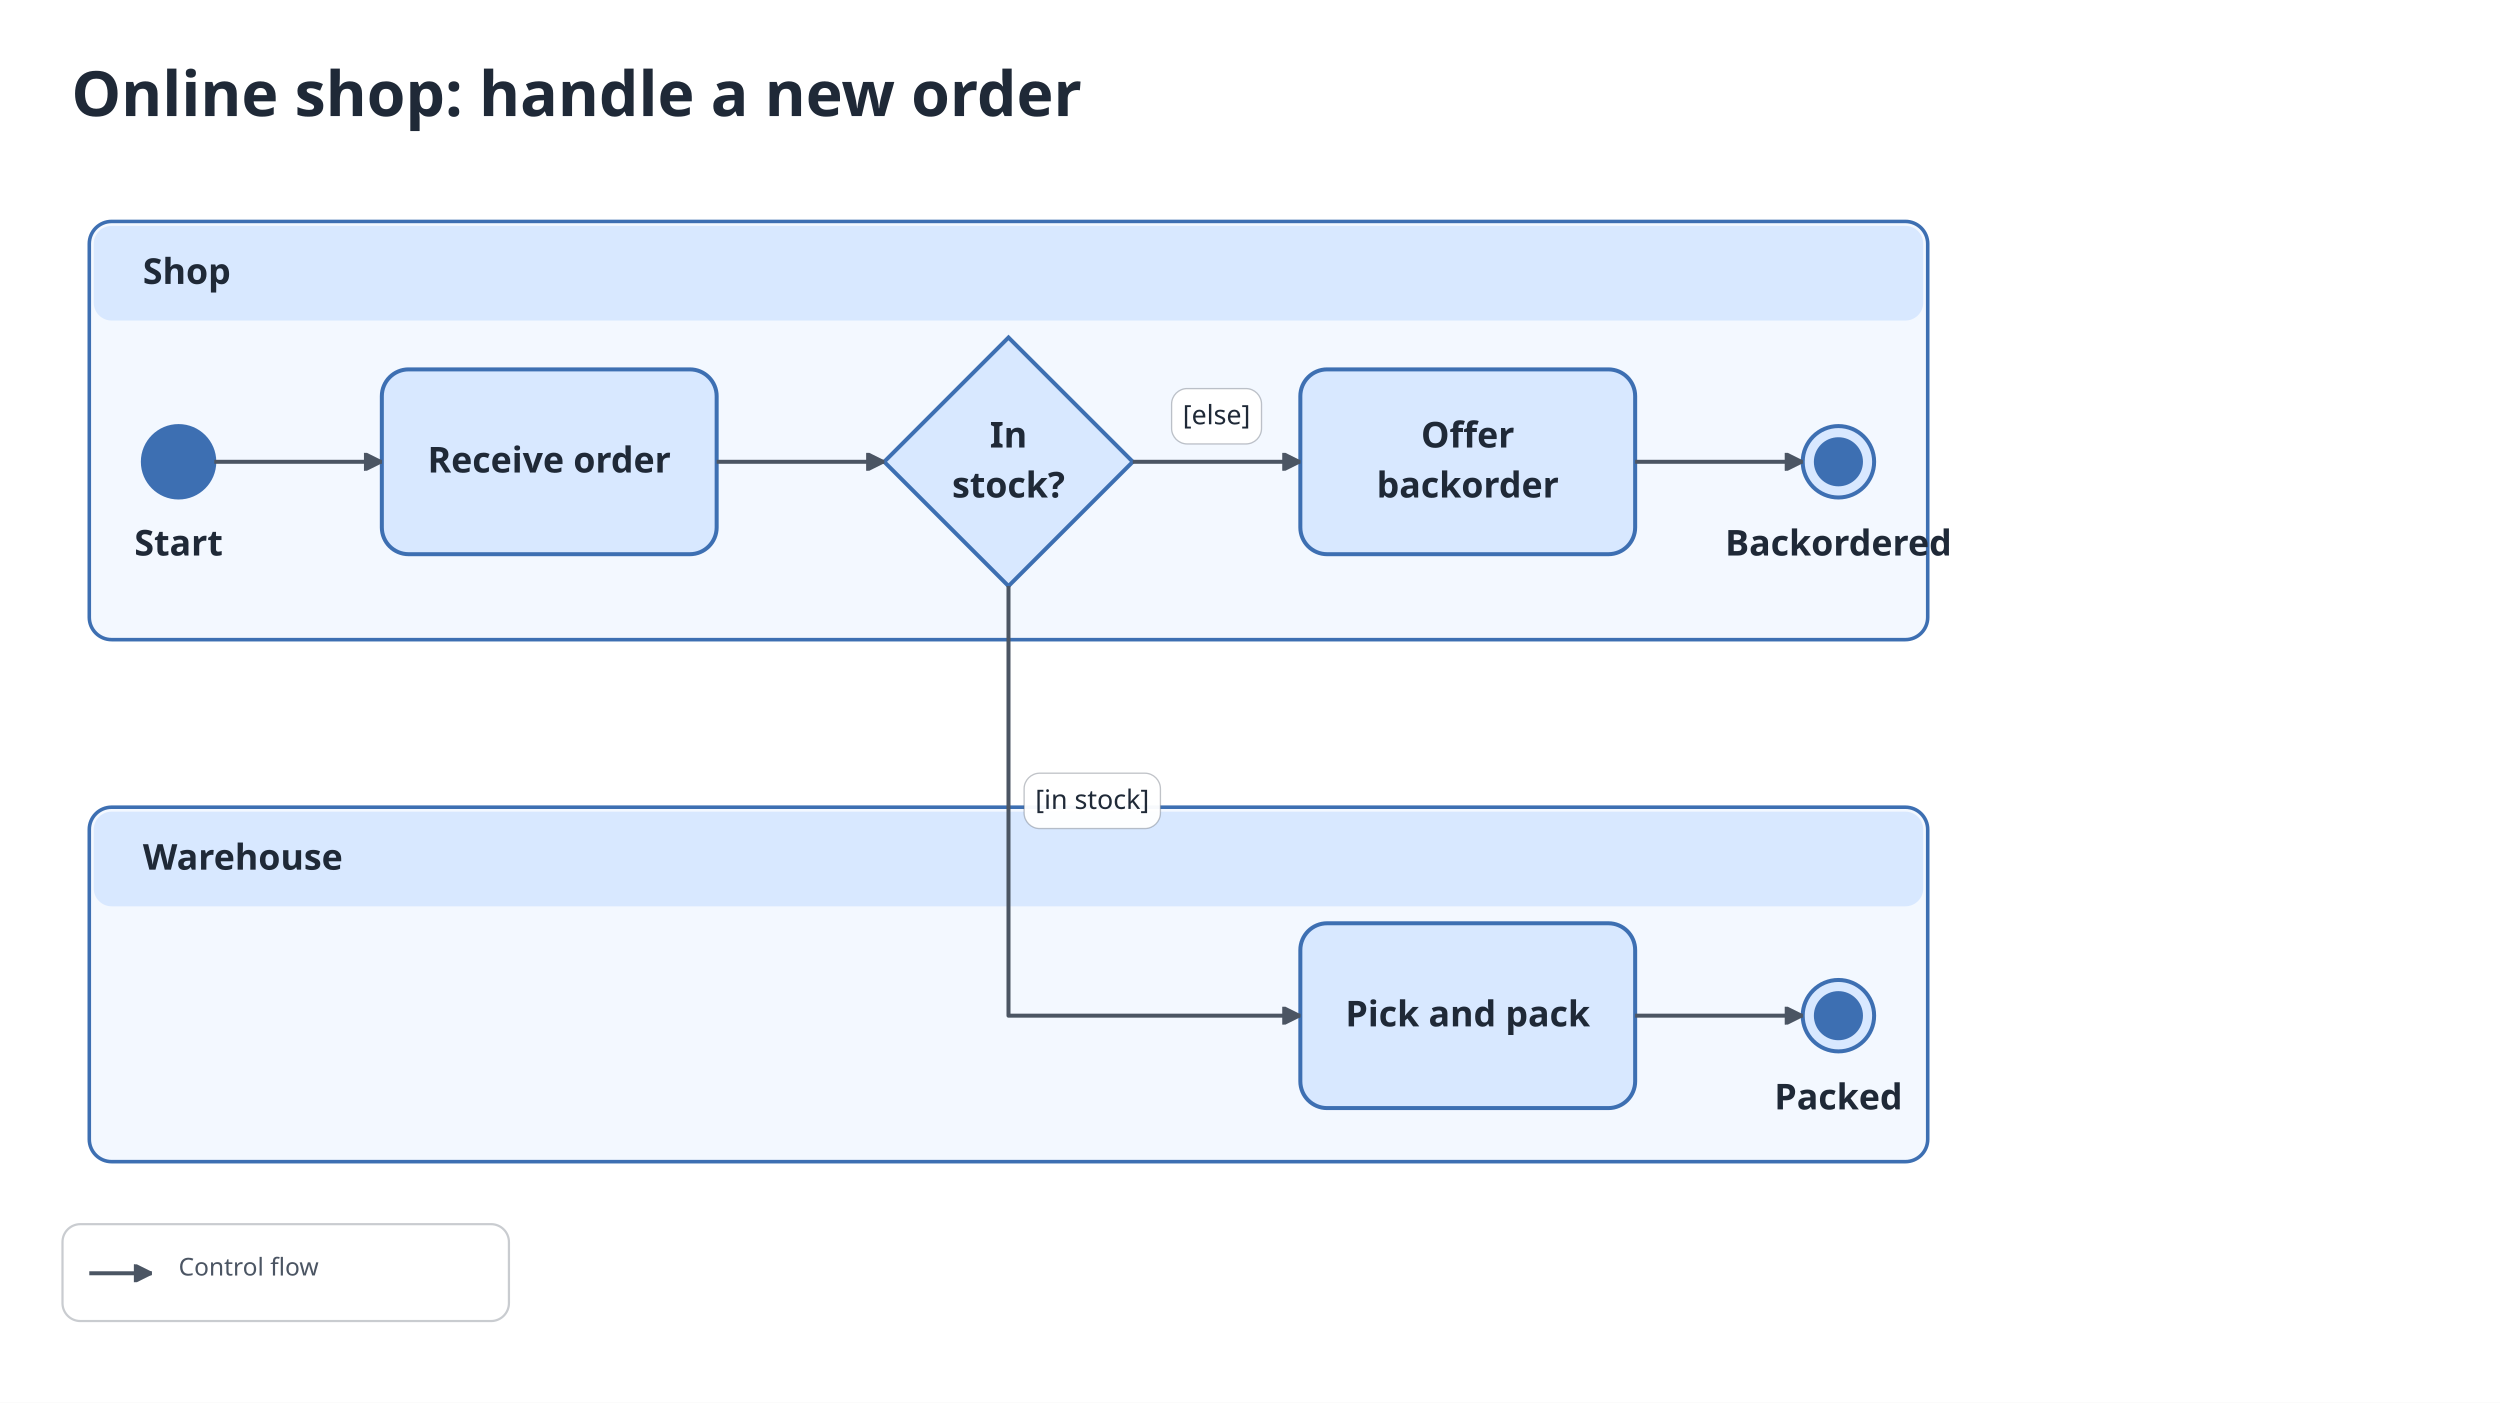
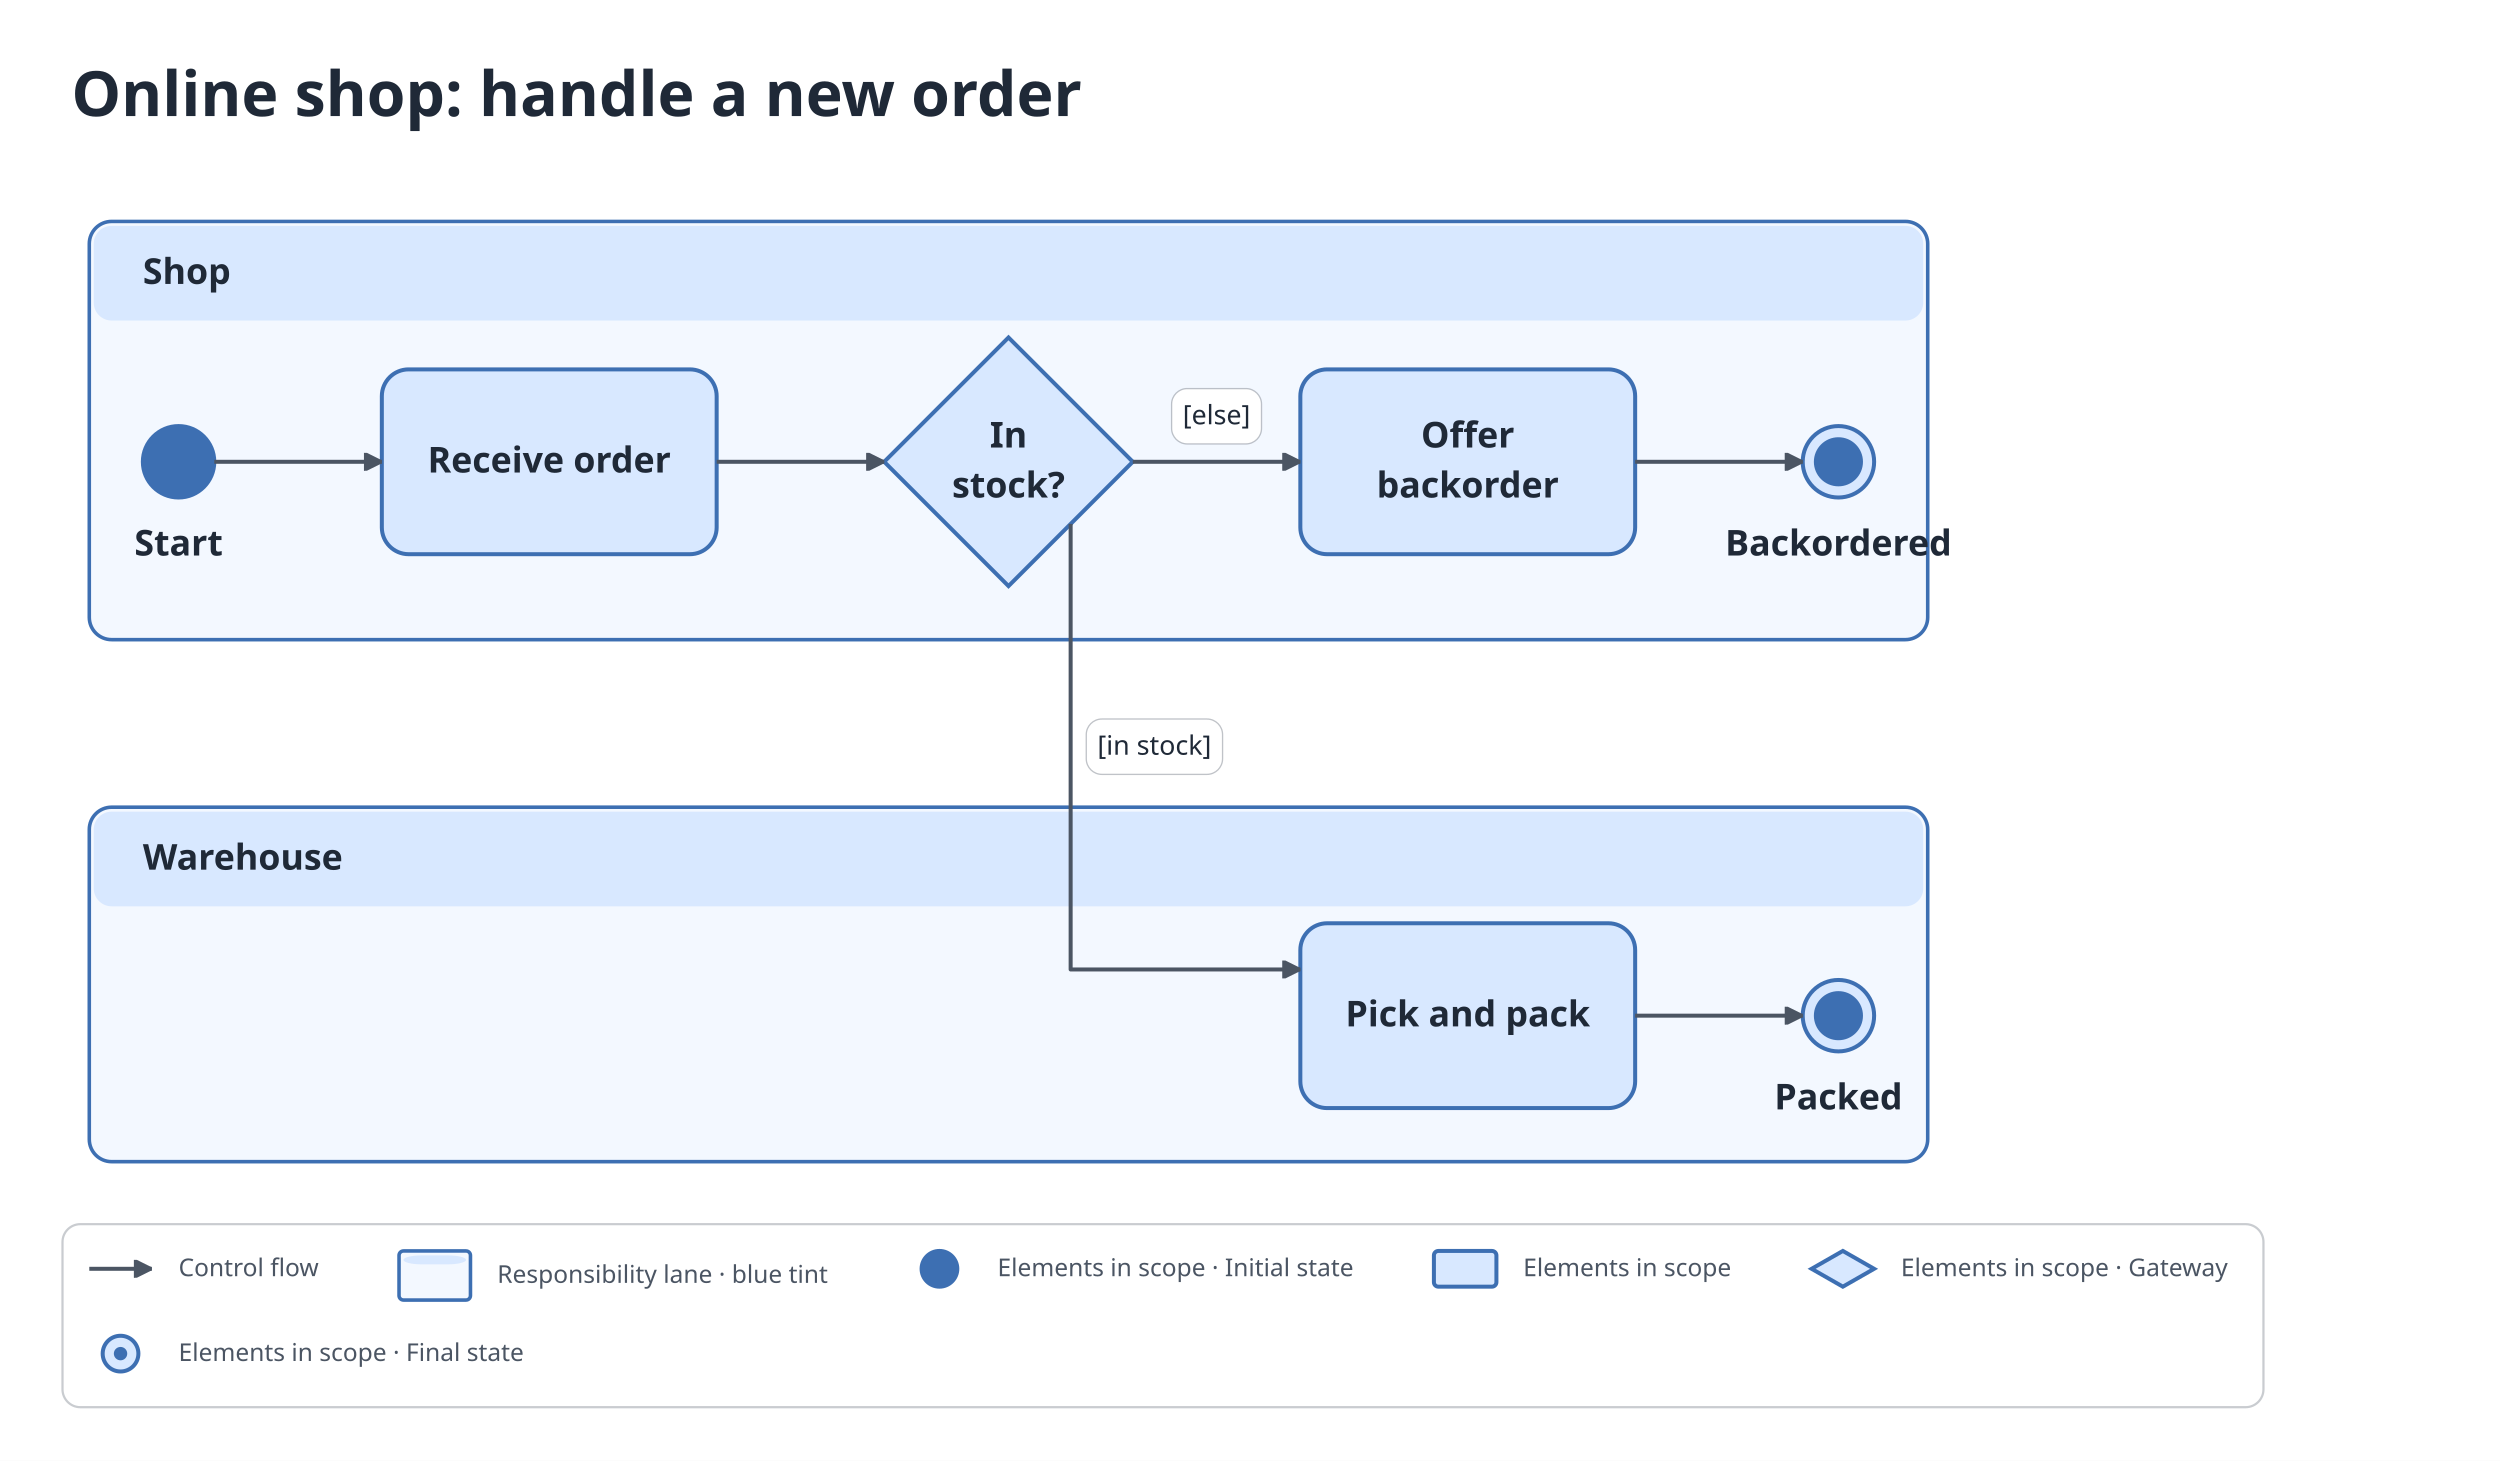
- <svg xmlns="http://www.w3.org/2000/svg" viewBox="0 0 1120 628.425" width="1120" height="628.425" lang="en" role="img" aria-labelledby="e2-en-document-title e2-en-document-desc" data-archatlas="0.1" data-measured-with="pillow">
+ <svg xmlns="http://www.w3.org/2000/svg" viewBox="0 0 1120 654.425" width="1120" height="654.425" lang="en" role="img" aria-labelledby="e2-en-document-title e2-en-document-desc" data-archatlas="0.1" data-measured-with="pillow">
  <defs>
    <marker id="e2-en-marker-peer-arrow" viewBox="0 0 10 10" refX="10" refY="5" markerWidth="8" markerHeight="8" markerUnits="userSpaceOnUse" orient="auto-start-reverse">
      <path d="M 0 0 L 10 5 L 0 10 Z" fill="#4B5563" stroke="#4B5563" stroke-width="1.5" />
    </marker>
    <marker id="e2-en-marker-peer-circle" viewBox="0 0 10 10" refX="5" refY="5" markerWidth="8" markerHeight="8" markerUnits="userSpaceOnUse">
      <circle cx="5" cy="5" r="3.5" fill="#ffffff" stroke="#4B5563" stroke-width="1.5" />
    </marker>
  </defs>
-   <rect width="1120" height="628.425" fill="#ffffff" data-role="canvas" />
-   <rect id="e2-en-shape-group-l_a" data-id="l_a" data-role="group" data-parent="" data-kind="lane" data-shape="card" fill="#F3F8FF" stroke="#3D6FB2" stroke-width="1.6" data-box="40 99.2 823.612 187.363" x="40" y="99.2" width="823.612" height="187.363" rx="10" />
+   <rect width="1120" height="654.425" fill="#ffffff" data-role="canvas" />
+   <rect id="e2-en-shape-group-l_a" data-id="l_a" data-role="group" data-parent="" data-kind="lane" data-style="peer" data-tint="app" data-band="true" data-shape="card" fill="#F3F8FF" stroke="#3D6FB2" stroke-width="1.6" data-box="40 99.2 823.612 187.363" x="40" y="99.2" width="823.612" height="187.363" rx="10" />
  <rect data-role="header-band" data-parent="l_a" x="42" y="101.2" width="819.612" height="42.4" rx="8" fill="#D8E8FF" />
-   <ellipse id="e2-en-shape-node-i" data-id="i" data-role="node" data-parent="l_a" data-kind="initial" data-shape="card" fill="#3D6FB2" stroke="#3D6FB2" stroke-width="1.8" data-box="64 190.881 32 32" cx="80" cy="206.881" rx="16" ry="16" />
-   <rect id="e2-en-shape-node-a1" data-id="a1" data-role="node" data-parent="l_a" data-kind="task" data-shape="card" fill="#D8E8FF" stroke="#3D6FB2" stroke-width="1.8" data-box="171.062 165.481 150 82.8" x="171.062" y="165.481" width="150" height="82.8" rx="12" />
-   <polygon id="e2-en-shape-node-d1" data-id="d1" data-role="node" data-parent="l_a" data-kind="gateway" data-shape="card" fill="#D8E8FF" stroke="#3D6FB2" stroke-width="1.8" data-box="396.125 151.2 111.362 111.362" points="451.806,151.2 507.488,206.881 451.806,262.562 396.125,206.881" />
-   <rect id="e2-en-shape-node-a3" data-id="a3" data-role="node" data-parent="l_a" data-kind="task" data-shape="card" fill="#D8E8FF" stroke="#3D6FB2" stroke-width="1.8" data-box="582.55 165.481 150 82.8" x="582.55" y="165.481" width="150" height="82.8" rx="12" />
-   <ellipse id="e2-en-shape-node-f2" data-id="f2" data-role="node" data-parent="l_a" data-kind="final" data-shape="card" fill="#D8E8FF" stroke="#3D6FB2" stroke-width="1.8" data-box="807.612 190.881 32 32" cx="823.612" cy="206.881" rx="16" ry="16" />
+   <ellipse id="e2-en-shape-node-i" data-id="i" data-role="node" data-parent="l_a" data-kind="initial" data-style="peer" data-tint="app" data-band="true" data-shape="card" fill="#3D6FB2" stroke="#3D6FB2" stroke-width="1.8" data-box="64 190.881 32 32" cx="80" cy="206.881" rx="16" ry="16" />
+   <rect id="e2-en-shape-node-a1" data-id="a1" data-role="node" data-parent="l_a" data-kind="task" data-style="peer" data-tint="app" data-band="true" data-shape="card" fill="#D8E8FF" stroke="#3D6FB2" stroke-width="1.8" data-box="171.062 165.481 150 82.8" x="171.062" y="165.481" width="150" height="82.8" rx="12" />
+   <polygon id="e2-en-shape-node-d1" data-id="d1" data-role="node" data-parent="l_a" data-kind="gateway" data-style="peer" data-tint="app" data-band="true" data-shape="card" fill="#D8E8FF" stroke="#3D6FB2" stroke-width="1.8" data-box="396.125 151.2 111.362 111.362" points="451.806,151.2 507.488,206.881 451.806,262.562 396.125,206.881" />
+   <rect id="e2-en-shape-node-a3" data-id="a3" data-role="node" data-parent="l_a" data-kind="task" data-style="peer" data-tint="app" data-band="true" data-shape="card" fill="#D8E8FF" stroke="#3D6FB2" stroke-width="1.8" data-box="582.55 165.481 150 82.8" x="582.55" y="165.481" width="150" height="82.8" rx="12" />
+   <ellipse id="e2-en-shape-node-f2" data-id="f2" data-role="node" data-parent="l_a" data-kind="final" data-style="peer" data-tint="app" data-band="true" data-shape="card" fill="#D8E8FF" stroke="#3D6FB2" stroke-width="1.8" data-box="807.612 190.881 32 32" cx="823.612" cy="206.881" rx="16" ry="16" />
  <ellipse cx="823.612" cy="206.881" rx="10" ry="10" fill="#3D6FB2" stroke="#3D6FB2" stroke-width="2" />
-   <rect id="e2-en-shape-group-l_b" data-id="l_b" data-role="group" data-parent="" data-kind="lane" data-shape="card" fill="#F3F8FF" stroke="#3D6FB2" stroke-width="1.6" data-box="40 361.625 823.612 158.8" x="40" y="361.625" width="823.612" height="158.8" rx="10" />
+   <rect id="e2-en-shape-group-l_b" data-id="l_b" data-role="group" data-parent="" data-kind="lane" data-style="peer" data-tint="app" data-band="true" data-shape="card" fill="#F3F8FF" stroke="#3D6FB2" stroke-width="1.6" data-box="40 361.625 823.612 158.8" x="40" y="361.625" width="823.612" height="158.8" rx="10" />
  <rect data-role="header-band" data-parent="l_b" x="42" y="363.625" width="819.612" height="42.4" rx="8" fill="#D8E8FF" />
-   <rect id="e2-en-shape-node-a2" data-id="a2" data-role="node" data-parent="l_b" data-kind="task" data-shape="card" fill="#D8E8FF" stroke="#3D6FB2" stroke-width="1.8" data-box="582.55 413.625 150 82.8" x="582.55" y="413.625" width="150" height="82.8" rx="12" />
-   <ellipse id="e2-en-shape-node-f1" data-id="f1" data-role="node" data-parent="l_b" data-kind="final" data-shape="card" fill="#D8E8FF" stroke="#3D6FB2" stroke-width="1.8" data-box="807.612 439.025 32 32" cx="823.612" cy="455.025" rx="16" ry="16" />
+   <rect id="e2-en-shape-node-a2" data-id="a2" data-role="node" data-parent="l_b" data-kind="task" data-style="peer" data-tint="app" data-band="true" data-shape="card" fill="#D8E8FF" stroke="#3D6FB2" stroke-width="1.8" data-box="582.55 413.625 150 82.8" x="582.55" y="413.625" width="150" height="82.8" rx="12" />
+   <ellipse id="e2-en-shape-node-f1" data-id="f1" data-role="node" data-parent="l_b" data-kind="final" data-style="peer" data-tint="app" data-band="true" data-shape="card" fill="#D8E8FF" stroke="#3D6FB2" stroke-width="1.8" data-box="807.612 439.025 32 32" cx="823.612" cy="455.025" rx="16" ry="16" />
  <ellipse cx="823.612" cy="455.025" rx="10" ry="10" fill="#3D6FB2" stroke="#3D6FB2" stroke-width="2" />
-   <rect id="e2-en-shape-legend-panel-__legend-panel" data-id="__legend-panel" data-role="legend-panel" data-parent="" data-kind="component" data-shape="card" fill="#ffffff" stroke="#4B5563" stroke-width="1" data-box="28 548.425 200 43.4" stroke-opacity="0.3" x="28" y="548.425" width="200" height="43.4" rx="8" />
-   <polyline id="e2-en-edge-edge-1" data-id="edge-1" data-role="edge" data-from="i" data-to="a1" data-kind="call" points="96,206.881 171.062,206.881" fill="none" stroke="#4B5563" stroke-width="1.8" stroke-linejoin="round" marker-end="url(#e2-en-marker-peer-arrow)" />
-   <polyline id="e2-en-edge-edge-2" data-id="edge-2" data-role="edge" data-from="a1" data-to="d1" data-kind="call" points="321.062,206.881 396.125,206.881" fill="none" stroke="#4B5563" stroke-width="1.8" stroke-linejoin="round" marker-end="url(#e2-en-marker-peer-arrow)" />
-   <polyline id="e2-en-edge-edge-3" data-id="edge-3" data-role="edge" data-from="d1" data-to="a2" data-kind="call" points="451.806,262.562 451.806,455.025 582.55,455.025" fill="none" stroke="#4B5563" stroke-width="1.8" stroke-linejoin="round" marker-end="url(#e2-en-marker-peer-arrow)" />
-   <polyline id="e2-en-edge-edge-4" data-id="edge-4" data-role="edge" data-from="d1" data-to="a3" data-kind="call" points="507.487,206.881 582.55,206.881" fill="none" stroke="#4B5563" stroke-width="1.8" stroke-linejoin="round" marker-end="url(#e2-en-marker-peer-arrow)" />
-   <polyline id="e2-en-edge-edge-5" data-id="edge-5" data-role="edge" data-from="a2" data-to="f1" data-kind="call" points="732.55,455.025 807.612,455.025" fill="none" stroke="#4B5563" stroke-width="1.8" stroke-linejoin="round" marker-end="url(#e2-en-marker-peer-arrow)" />
-   <polyline id="e2-en-edge-edge-6" data-id="edge-6" data-role="edge" data-from="a3" data-to="f2" data-kind="call" points="732.55,206.881 807.612,206.881" fill="none" stroke="#4B5563" stroke-width="1.8" stroke-linejoin="round" marker-end="url(#e2-en-marker-peer-arrow)" />
-   <polyline id="e2-en-edge-legend-line-0" data-id="legend-line-0" data-role="edge" data-from="" data-to="" data-kind="legend" points="40,570.425 68,570.425" fill="none" stroke="#4B5563" stroke-width="1.8" stroke-linejoin="round" marker-end="url(#e2-en-marker-peer-arrow)" />
-   <rect id="e2-en-shape-label-bg-__edge-3-background" data-id="__edge-3-background" data-role="label-bg" data-parent="edge-3" x="458.806" y="346.394" width="61.062" height="24.8" fill="#ffffff" fill-opacity="0.96" rx="7" stroke="#4B5563" stroke-opacity="0.35" stroke-width="0.6" />
+   <rect id="e2-en-shape-legend-panel-__legend-panel" data-id="__legend-panel" data-role="legend-panel" data-parent="" data-kind="component" data-style="external" data-tint="app" data-band="true" data-shape="card" fill="#ffffff" stroke="#4B5563" stroke-width="1" data-box="28 548.425 986.031 82" stroke-opacity="0.3" x="28" y="548.425" width="986.031" height="82" rx="8" />
+   <rect id="e2-en-shape-legend-zone-__legend-swatch-1" data-id="__legend-swatch-1" data-role="legend-zone" data-parent="" data-kind="lane" data-style="peer" data-tint="app" data-band="true" data-shape="card" fill="#F3F8FF" stroke="#3D6FB2" stroke-width="1.6" data-box="178.766 560.425 32 22" x="178.766" y="560.425" width="32" height="22" rx="2" />
+   <rect data-role="header-band" data-parent="__legend-swatch-1" x="180.766" y="562.425" width="28" height="4" rx="8" fill="#D8E8FF" />
+   <ellipse id="e2-en-shape-legend-swatch-__legend-swatch-2" data-id="__legend-swatch-2" data-role="legend-swatch" data-parent="" data-kind="initial" data-style="peer" data-tint="app" data-band="true" data-shape="card" fill="#3D6FB2" stroke="#3D6FB2" stroke-width="1.8" data-box="412.875 560.425 16 16" cx="420.875" cy="568.425" rx="8" ry="8" />
+   <rect id="e2-en-shape-legend-swatch-__legend-swatch-3" data-id="__legend-swatch-3" data-role="legend-swatch" data-parent="" data-kind="component" data-style="peer" data-tint="app" data-band="true" data-shape="card" fill="#D8E8FF" stroke="#3D6FB2" stroke-width="1.8" data-box="642.391 560.425 28 16" x="642.391" y="560.425" width="28" height="16" rx="2" />
+   <polygon id="e2-en-shape-legend-swatch-__legend-swatch-4" data-id="__legend-swatch-4" data-role="legend-swatch" data-parent="" data-kind="gateway" data-style="peer" data-tint="app" data-band="true" data-shape="card" fill="#D8E8FF" stroke="#3D6FB2" stroke-width="1.8" data-box="811.594 560.425 28 16" points="825.594,560.425 839.594,568.425 825.594,576.425 811.594,568.425" />
+   <ellipse id="e2-en-shape-legend-swatch-__legend-swatch-5" data-id="__legend-swatch-5" data-role="legend-swatch" data-parent="" data-kind="final" data-style="peer" data-tint="app" data-band="true" data-shape="card" fill="#D8E8FF" stroke="#3D6FB2" stroke-width="1.8" data-box="46 598.425 16 16" cx="54" cy="606.425" rx="8" ry="8" />
+   <ellipse cx="54" cy="606.425" rx="2" ry="2" fill="#3D6FB2" stroke="#3D6FB2" stroke-width="2" />
+   <polyline id="e2-en-edge-edge-1" data-id="edge-1" data-role="edge" data-from="i" data-to="a1" data-kind="call" data-style="peer" data-numbered="false" data-badge="" points="96,206.881 171.062,206.881" fill="none" stroke="#4B5563" stroke-width="1.8" stroke-linejoin="round" marker-end="url(#e2-en-marker-peer-arrow)" />
+   <polyline id="e2-en-edge-edge-2" data-id="edge-2" data-role="edge" data-from="a1" data-to="d1" data-kind="call" data-style="peer" data-numbered="false" data-badge="" points="321.062,206.881 396.125,206.881" fill="none" stroke="#4B5563" stroke-width="1.8" stroke-linejoin="round" marker-end="url(#e2-en-marker-peer-arrow)" />
+   <polyline id="e2-en-edge-edge-3" data-id="edge-3" data-role="edge" data-from="d1" data-to="a2" data-kind="call" data-style="peer" data-numbered="false" data-badge="" points="479.647,234.722 479.647,434.325 582.55,434.325" fill="none" stroke="#4B5563" stroke-width="1.8" stroke-linejoin="round" marker-end="url(#e2-en-marker-peer-arrow)" />
+   <polyline id="e2-en-edge-edge-4" data-id="edge-4" data-role="edge" data-from="d1" data-to="a3" data-kind="call" data-style="peer" data-numbered="false" data-badge="" points="507.487,206.881 582.55,206.881" fill="none" stroke="#4B5563" stroke-width="1.8" stroke-linejoin="round" marker-end="url(#e2-en-marker-peer-arrow)" />
+   <polyline id="e2-en-edge-edge-5" data-id="edge-5" data-role="edge" data-from="a2" data-to="f1" data-kind="call" data-style="peer" data-numbered="false" data-badge="" points="732.55,455.025 807.612,455.025" fill="none" stroke="#4B5563" stroke-width="1.8" stroke-linejoin="round" marker-end="url(#e2-en-marker-peer-arrow)" />
+   <polyline id="e2-en-edge-edge-6" data-id="edge-6" data-role="edge" data-from="a3" data-to="f2" data-kind="call" data-style="peer" data-numbered="false" data-badge="" points="732.55,206.881 807.612,206.881" fill="none" stroke="#4B5563" stroke-width="1.8" stroke-linejoin="round" marker-end="url(#e2-en-marker-peer-arrow)" />
+   <polyline id="e2-en-edge-legend-line-0" data-id="legend-line-0" data-role="edge" data-from="" data-to="" data-kind="legend" data-style="peer" data-numbered="false" data-badge="" points="40,568.425 68,568.425" fill="none" stroke="#4B5563" stroke-width="1.8" stroke-linejoin="round" marker-end="url(#e2-en-marker-peer-arrow)" />
+   <rect id="e2-en-shape-label-bg-__edge-3-background" data-id="__edge-3-background" data-role="label-bg" data-parent="edge-3" x="486.647" y="322.123" width="61.062" height="24.8" fill="#ffffff" fill-opacity="0.96" rx="7" stroke="#4B5563" stroke-opacity="0.35" stroke-width="0.6" />
  <rect id="e2-en-shape-label-bg-__edge-4-background" data-id="__edge-4-background" data-role="label-bg" data-parent="edge-4" x="524.878" y="174.081" width="40.281" height="24.8" fill="#ffffff" fill-opacity="0.96" rx="7" stroke="#4B5563" stroke-opacity="0.35" stroke-width="0.6" />
  <text id="e2-en-text-title-figure-title" data-id="figure-title" data-role="title" data-owner="" x="32" y="52" data-source="Online shop: handle a new order" font-size="28" font-family="&quot;Noto Sans CJK SC&quot;, &quot;Source Han Sans SC&quot;, &quot;PingFang SC&quot;, &quot;Microsoft YaHei&quot;, &quot;WenQuanYi Zen Hei&quot;, &quot;Noto Sans&quot;, &quot;DejaVu Sans&quot;, &quot;Liberation Sans&quot;, sans-serif" font-weight="700" text-anchor="start" fill="#1F2937" data-text-box="32 24 452.672 39.2">
    <tspan x="32" y="52">
      <tspan font-family="Noto Sans" x="32">Online</tspan>
      <tspan font-family="Noto Sans" x="124.703"> </tspan>
      <tspan font-family="Noto Sans" x="131.984">shop:</tspan>
      <tspan font-family="Noto Sans" x="207.328"> </tspan>
      <tspan font-family="Noto Sans" x="214.609">handle</tspan>
      <tspan font-family="Noto Sans" x="311.109"> </tspan>
      <tspan font-family="Noto Sans" x="318.391">a</tspan>
      <tspan font-family="Noto Sans" x="335.297"> </tspan>
      <tspan font-family="Noto Sans" x="342.578">new</tspan>
      <tspan font-family="Noto Sans" x="400.922"> </tspan>
      <tspan font-family="Noto Sans" x="408.203">order</tspan>
    </tspan>
  </text>
  <text id="e2-en-text-group-title-l_a-title" data-id="l_a-title" data-role="group-title" data-owner="l_a" x="64" y="127.2" data-source="Shop" font-size="16" font-family="&quot;Noto Sans CJK SC&quot;, &quot;Source Han Sans SC&quot;, &quot;PingFang SC&quot;, &quot;Microsoft YaHei&quot;, &quot;WenQuanYi Zen Hei&quot;, &quot;Noto Sans&quot;, &quot;DejaVu Sans&quot;, &quot;Liberation Sans&quot;, sans-serif" font-weight="700" text-anchor="start" fill="#1F2937" data-text-box="64 111.2 39.359 22.4">
    <tspan x="64" y="127.2">
      <tspan font-family="Noto Sans" x="64">Shop</tspan>
    </tspan>
  </text>
  <text id="e2-en-text-state-label-i-name" data-id="i-name" data-role="state-label" data-owner="" x="80" y="248.881" data-source="Start" font-size="16" font-family="&quot;Noto Sans CJK SC&quot;, &quot;Source Han Sans SC&quot;, &quot;PingFang SC&quot;, &quot;Microsoft YaHei&quot;, &quot;WenQuanYi Zen Hei&quot;, &quot;Noto Sans&quot;, &quot;DejaVu Sans&quot;, &quot;Liberation Sans&quot;, sans-serif" font-weight="700" text-anchor="start" fill="#1F2937" data-text-box="60.195 232.881 39.609 22.4">
    <tspan x="60.195" y="248.881">
      <tspan font-family="Noto Sans" x="60.195">Start</tspan>
    </tspan>
  </text>
  <text id="e2-en-text-name-a1-name" data-id="a1-name" data-role="name" data-owner="a1" x="246.062" y="211.681" data-source="Receive order" font-size="16" font-family="&quot;Noto Sans CJK SC&quot;, &quot;Source Han Sans SC&quot;, &quot;PingFang SC&quot;, &quot;Microsoft YaHei&quot;, &quot;WenQuanYi Zen Hei&quot;, &quot;Noto Sans&quot;, &quot;DejaVu Sans&quot;, &quot;Liberation Sans&quot;, sans-serif" font-weight="700" text-anchor="start" fill="#1F2937" data-text-box="191.57 195.681 108.984 22.4">
    <tspan x="191.57" y="211.681">
      <tspan font-family="Noto Sans" x="191.57">Receive</tspan>
      <tspan font-family="Noto Sans" x="252.695"> </tspan>
      <tspan font-family="Noto Sans" x="256.852">order</tspan>
    </tspan>
  </text>
  <text id="e2-en-text-name-d1-name" data-id="d1-name" data-role="name" data-owner="d1" x="451.806" y="200.481" data-source="In stock?" font-size="16" font-family="&quot;Noto Sans CJK SC&quot;, &quot;Source Han Sans SC&quot;, &quot;PingFang SC&quot;, &quot;Microsoft YaHei&quot;, &quot;WenQuanYi Zen Hei&quot;, &quot;Noto Sans&quot;, &quot;DejaVu Sans&quot;, &quot;Liberation Sans&quot;, sans-serif" font-weight="700" text-anchor="start" fill="#1F2937" data-text-box="426.525 184.481 50.562 44.8">
    <tspan x="443.439" y="200.481">
      <tspan font-family="Noto Sans" x="443.439">In</tspan>
    </tspan>
    <tspan x="426.525" y="222.881">
      <tspan font-family="Noto Sans" x="426.525">stock?</tspan>
    </tspan>
  </text>
  <text id="e2-en-text-name-a3-name" data-id="a3-name" data-role="name" data-owner="a3" x="657.55" y="200.481" data-source="Offer backorder" font-size="16" font-family="&quot;Noto Sans CJK SC&quot;, &quot;Source Han Sans SC&quot;, &quot;PingFang SC&quot;, &quot;Microsoft YaHei&quot;, &quot;WenQuanYi Zen Hei&quot;, &quot;Noto Sans&quot;, &quot;DejaVu Sans&quot;, &quot;Liberation Sans&quot;, sans-serif" font-weight="700" text-anchor="start" fill="#1F2937" data-text-box="616.737 184.481 81.625 44.8">
    <tspan x="636.628" y="200.481">
      <tspan font-family="Noto Sans" x="636.628">Offer</tspan>
    </tspan>
    <tspan x="616.737" y="222.881">
      <tspan font-family="Noto Sans" x="616.737">backorder</tspan>
    </tspan>
  </text>
  <text id="e2-en-text-state-label-f2-name" data-id="f2-name" data-role="state-label" data-owner="" x="823.612" y="248.881" data-source="Backordered" font-size="16" font-family="&quot;Noto Sans CJK SC&quot;, &quot;Source Han Sans SC&quot;, &quot;PingFang SC&quot;, &quot;Microsoft YaHei&quot;, &quot;WenQuanYi Zen Hei&quot;, &quot;Noto Sans&quot;, &quot;DejaVu Sans&quot;, &quot;Liberation Sans&quot;, sans-serif" font-weight="700" text-anchor="start" fill="#1F2937" data-text-box="772.855 232.881 101.516 22.4">
    <tspan x="772.855" y="248.881">
      <tspan font-family="Noto Sans" x="772.855">Backordered</tspan>
    </tspan>
  </text>
  <text id="e2-en-text-group-title-l_b-title" data-id="l_b-title" data-role="group-title" data-owner="l_b" x="64" y="389.625" data-source="Warehouse" font-size="16" font-family="&quot;Noto Sans CJK SC&quot;, &quot;Source Han Sans SC&quot;, &quot;PingFang SC&quot;, &quot;Microsoft YaHei&quot;, &quot;WenQuanYi Zen Hei&quot;, &quot;Noto Sans&quot;, &quot;DejaVu Sans&quot;, &quot;Liberation Sans&quot;, sans-serif" font-weight="700" text-anchor="start" fill="#1F2937" data-text-box="64 373.625 89.562 22.4">
    <tspan x="64" y="389.625">
      <tspan font-family="Noto Sans" x="64">Warehouse</tspan>
    </tspan>
  </text>
  <text id="e2-en-text-name-a2-name" data-id="a2-name" data-role="name" data-owner="a2" x="657.55" y="459.825" data-source="Pick and pack" font-size="16" font-family="&quot;Noto Sans CJK SC&quot;, &quot;Source Han Sans SC&quot;, &quot;PingFang SC&quot;, &quot;Microsoft YaHei&quot;, &quot;WenQuanYi Zen Hei&quot;, &quot;Noto Sans&quot;, &quot;DejaVu Sans&quot;, &quot;Liberation Sans&quot;, sans-serif" font-weight="700" text-anchor="start" fill="#1F2937" data-text-box="602.753 443.825 109.594 22.4">
    <tspan x="602.753" y="459.825">
      <tspan font-family="Noto Sans" x="602.753">Pick</tspan>
      <tspan font-family="Noto Sans" x="635.816"> </tspan>
      <tspan font-family="Noto Sans" x="639.972">and</tspan>
      <tspan font-family="Noto Sans" x="670.269"> </tspan>
      <tspan font-family="Noto Sans" x="674.425">pack</tspan>
    </tspan>
  </text>
  <text id="e2-en-text-state-label-f1-name" data-id="f1-name" data-role="state-label" data-owner="" x="823.612" y="497.025" data-source="Packed" font-size="16" font-family="&quot;Noto Sans CJK SC&quot;, &quot;Source Han Sans SC&quot;, &quot;PingFang SC&quot;, &quot;Microsoft YaHei&quot;, &quot;WenQuanYi Zen Hei&quot;, &quot;Noto Sans&quot;, &quot;DejaVu Sans&quot;, &quot;Liberation Sans&quot;, sans-serif" font-weight="700" text-anchor="start" fill="#1F2937" data-text-box="794.902 481.025 57.422 22.4">
    <tspan x="794.902" y="497.025">
      <tspan font-family="Noto Sans" x="794.902">Packed</tspan>
    </tspan>
  </text>
-   <text id="e2-en-text-edge-label-edge-3-label" data-id="edge-3-label" data-role="edge-label" data-owner="edge-3" x="489.337" y="362.394" data-source="[in stock]" font-size="12" font-family="&quot;Noto Sans CJK SC&quot;, &quot;Source Han Sans SC&quot;, &quot;PingFang SC&quot;, &quot;Microsoft YaHei&quot;, &quot;WenQuanYi Zen Hei&quot;, &quot;Noto Sans&quot;, &quot;DejaVu Sans&quot;, &quot;Liberation Sans&quot;, sans-serif" font-weight="400" text-anchor="start" fill="#1F2937" data-text-box="463.806 350.394 51.062 16.8">
-     <tspan x="463.806" y="362.394">
-       <tspan font-family="Noto Sans" x="463.806">[in</tspan>
-       <tspan font-family="Noto Sans" x="478.275"> </tspan>
-       <tspan font-family="Noto Sans" x="481.4">stock]</tspan>
+   <text id="e2-en-text-edge-label-edge-3-label" data-id="edge-3-label" data-role="edge-label" data-owner="edge-3" x="517.178" y="338.123" data-source="[in stock]" font-size="12" font-family="&quot;Noto Sans CJK SC&quot;, &quot;Source Han Sans SC&quot;, &quot;PingFang SC&quot;, &quot;Microsoft YaHei&quot;, &quot;WenQuanYi Zen Hei&quot;, &quot;Noto Sans&quot;, &quot;DejaVu Sans&quot;, &quot;Liberation Sans&quot;, sans-serif" font-weight="400" text-anchor="start" fill="#1F2937" data-text-box="491.647 326.123 51.062 16.8">
+     <tspan x="491.647" y="338.123">
+       <tspan font-family="Noto Sans" x="491.647">[in</tspan>
+       <tspan font-family="Noto Sans" x="506.116"> </tspan>
+       <tspan font-family="Noto Sans" x="509.241">stock]</tspan>
    </tspan>
  </text>
  <text id="e2-en-text-edge-label-edge-4-label" data-id="edge-4-label" data-role="edge-label" data-owner="edge-4" x="545.019" y="190.081" data-source="[else]" font-size="12" font-family="&quot;Noto Sans CJK SC&quot;, &quot;Source Han Sans SC&quot;, &quot;PingFang SC&quot;, &quot;Microsoft YaHei&quot;, &quot;WenQuanYi Zen Hei&quot;, &quot;Noto Sans&quot;, &quot;DejaVu Sans&quot;, &quot;Liberation Sans&quot;, sans-serif" font-weight="400" text-anchor="start" fill="#1F2937" data-text-box="529.878 178.081 30.281 16.8">
    <tspan x="529.878" y="190.081">
      <tspan font-family="Noto Sans" x="529.878">[else]</tspan>
    </tspan>
  </text>
-   <text id="e2-en-text-legend-legend-0" data-id="legend-0" data-role="legend" data-owner="" x="80" y="571.425" data-source="Control flow" font-size="11" font-family="&quot;Noto Sans CJK SC&quot;, &quot;Source Han Sans SC&quot;, &quot;PingFang SC&quot;, &quot;Microsoft YaHei&quot;, &quot;WenQuanYi Zen Hei&quot;, &quot;Noto Sans&quot;, &quot;DejaVu Sans&quot;, &quot;Liberation Sans&quot;, sans-serif" font-weight="400" text-anchor="start" fill="#4B5563" data-text-box="80 560.425 62.766 15.4">
-     <tspan x="80" y="571.425">
+   <text id="e2-en-text-legend-legend-0" data-id="legend-0" data-role="legend" data-owner="" x="80" y="571.725" data-source="Control flow" font-size="11" font-family="&quot;Noto Sans CJK SC&quot;, &quot;Source Han Sans SC&quot;, &quot;PingFang SC&quot;, &quot;Microsoft YaHei&quot;, &quot;WenQuanYi Zen Hei&quot;, &quot;Noto Sans&quot;, &quot;DejaVu Sans&quot;, &quot;Liberation Sans&quot;, sans-serif" font-weight="400" text-anchor="start" fill="#4B5563" data-text-box="80 560.725 62.766 15.4">
+     <tspan x="80" y="571.725">
      <tspan font-family="Noto Sans" x="80">Control</tspan>
      <tspan font-family="Noto Sans" x="118.203"> </tspan>
      <tspan font-family="Noto Sans" x="121.062">flow</tspan>
    </tspan>
  </text>
+   <text id="e2-en-text-legend-legend-1" data-id="legend-1" data-role="legend" data-owner="" x="222.766" y="574.725" data-source="Responsibility lane · blue tint" font-size="11" font-family="&quot;Noto Sans CJK SC&quot;, &quot;Source Han Sans SC&quot;, &quot;PingFang SC&quot;, &quot;Microsoft YaHei&quot;, &quot;WenQuanYi Zen Hei&quot;, &quot;Noto Sans&quot;, &quot;DejaVu Sans&quot;, &quot;Liberation Sans&quot;, sans-serif" font-weight="400" text-anchor="start" fill="#4B5563" data-text-box="222.766 563.725 148.109 15.4">
+     <tspan x="222.766" y="574.725">
+       <tspan font-family="Noto Sans" x="222.766">Responsibility</tspan>
+       <tspan font-family="Noto Sans" x="294.281"> </tspan>
+       <tspan font-family="Noto Sans" x="297.141">lane</tspan>
+       <tspan font-family="Noto Sans" x="319.156"> </tspan>
+       <tspan font-family="Noto Sans" x="322.016">·</tspan>
+       <tspan font-family="Noto Sans" x="324.969"> </tspan>
+       <tspan font-family="Noto Sans" x="327.828">blue</tspan>
+       <tspan font-family="Noto Sans" x="350.438"> </tspan>
+       <tspan font-family="Noto Sans" x="353.297">tint</tspan>
+     </tspan>
+   </text>
+   <text id="e2-en-text-legend-legend-2" data-id="legend-2" data-role="legend" data-owner="" x="446.875" y="571.725" data-source="Elements in scope · Initial state" font-size="11" font-family="&quot;Noto Sans CJK SC&quot;, &quot;Source Han Sans SC&quot;, &quot;PingFang SC&quot;, &quot;Microsoft YaHei&quot;, &quot;WenQuanYi Zen Hei&quot;, &quot;Noto Sans&quot;, &quot;DejaVu Sans&quot;, &quot;Liberation Sans&quot;, sans-serif" font-weight="400" text-anchor="start" fill="#4B5563" data-text-box="446.875 560.725 159.516 15.4">
+     <tspan x="446.875" y="571.725">
+       <tspan font-family="Noto Sans" x="446.875">Elements</tspan>
+       <tspan font-family="Noto Sans" x="494.547"> </tspan>
+       <tspan font-family="Noto Sans" x="497.406">in</tspan>
+       <tspan font-family="Noto Sans" x="507.047"> </tspan>
+       <tspan font-family="Noto Sans" x="509.906">scope</tspan>
+       <tspan font-family="Noto Sans" x="540.078"> </tspan>
+       <tspan font-family="Noto Sans" x="542.938">·</tspan>
+       <tspan font-family="Noto Sans" x="545.891"> </tspan>
+       <tspan font-family="Noto Sans" x="548.75">Initial</tspan>
+       <tspan font-family="Noto Sans" x="577.953"> </tspan>
+       <tspan font-family="Noto Sans" x="580.812">state</tspan>
+     </tspan>
+   </text>
+   <text id="e2-en-text-legend-legend-3" data-id="legend-3" data-role="legend" data-owner="" x="682.391" y="571.725" data-source="Elements in scope" font-size="11" font-family="&quot;Noto Sans CJK SC&quot;, &quot;Source Han Sans SC&quot;, &quot;PingFang SC&quot;, &quot;Microsoft YaHei&quot;, &quot;WenQuanYi Zen Hei&quot;, &quot;Noto Sans&quot;, &quot;DejaVu Sans&quot;, &quot;Liberation Sans&quot;, sans-serif" font-weight="400" text-anchor="start" fill="#4B5563" data-text-box="682.391 560.725 93.203 15.4">
+     <tspan x="682.391" y="571.725">
+       <tspan font-family="Noto Sans" x="682.391">Elements</tspan>
+       <tspan font-family="Noto Sans" x="730.062"> </tspan>
+       <tspan font-family="Noto Sans" x="732.922">in</tspan>
+       <tspan font-family="Noto Sans" x="742.562"> </tspan>
+       <tspan font-family="Noto Sans" x="745.422">scope</tspan>
+     </tspan>
+   </text>
+   <text id="e2-en-text-legend-legend-4" data-id="legend-4" data-role="legend" data-owner="" x="851.594" y="571.725" data-source="Elements in scope · Gateway" font-size="11" font-family="&quot;Noto Sans CJK SC&quot;, &quot;Source Han Sans SC&quot;, &quot;PingFang SC&quot;, &quot;Microsoft YaHei&quot;, &quot;WenQuanYi Zen Hei&quot;, &quot;Noto Sans&quot;, &quot;DejaVu Sans&quot;, &quot;Liberation Sans&quot;, sans-serif" font-weight="400" text-anchor="start" fill="#4B5563" data-text-box="851.594 560.725 146.438 15.4">
+     <tspan x="851.594" y="571.725">
+       <tspan font-family="Noto Sans" x="851.594">Elements</tspan>
+       <tspan font-family="Noto Sans" x="899.266"> </tspan>
+       <tspan font-family="Noto Sans" x="902.125">in</tspan>
+       <tspan font-family="Noto Sans" x="911.766"> </tspan>
+       <tspan font-family="Noto Sans" x="914.625">scope</tspan>
+       <tspan font-family="Noto Sans" x="944.797"> </tspan>
+       <tspan font-family="Noto Sans" x="947.656">·</tspan>
+       <tspan font-family="Noto Sans" x="950.609"> </tspan>
+       <tspan font-family="Noto Sans" x="953.469">Gateway</tspan>
+     </tspan>
+   </text>
+   <text id="e2-en-text-legend-legend-5" data-id="legend-5" data-role="legend" data-owner="" x="80" y="609.725" data-source="Elements in scope · Final state" font-size="11" font-family="&quot;Noto Sans CJK SC&quot;, &quot;Source Han Sans SC&quot;, &quot;PingFang SC&quot;, &quot;Microsoft YaHei&quot;, &quot;WenQuanYi Zen Hei&quot;, &quot;Noto Sans&quot;, &quot;DejaVu Sans&quot;, &quot;Liberation Sans&quot;, sans-serif" font-weight="400" text-anchor="start" fill="#4B5563" data-text-box="80 598.725 154.672 15.4">
+     <tspan x="80" y="609.725">
+       <tspan font-family="Noto Sans" x="80">Elements</tspan>
+       <tspan font-family="Noto Sans" x="127.672"> </tspan>
+       <tspan font-family="Noto Sans" x="130.531">in</tspan>
+       <tspan font-family="Noto Sans" x="140.172"> </tspan>
+       <tspan font-family="Noto Sans" x="143.031">scope</tspan>
+       <tspan font-family="Noto Sans" x="173.203"> </tspan>
+       <tspan font-family="Noto Sans" x="176.062">·</tspan>
+       <tspan font-family="Noto Sans" x="179.016"> </tspan>
+       <tspan font-family="Noto Sans" x="181.875">Final</tspan>
+       <tspan font-family="Noto Sans" x="206.234"> </tspan>
+       <tspan font-family="Noto Sans" x="209.094">state</tspan>
+     </tspan>
+   </text>
</svg>
